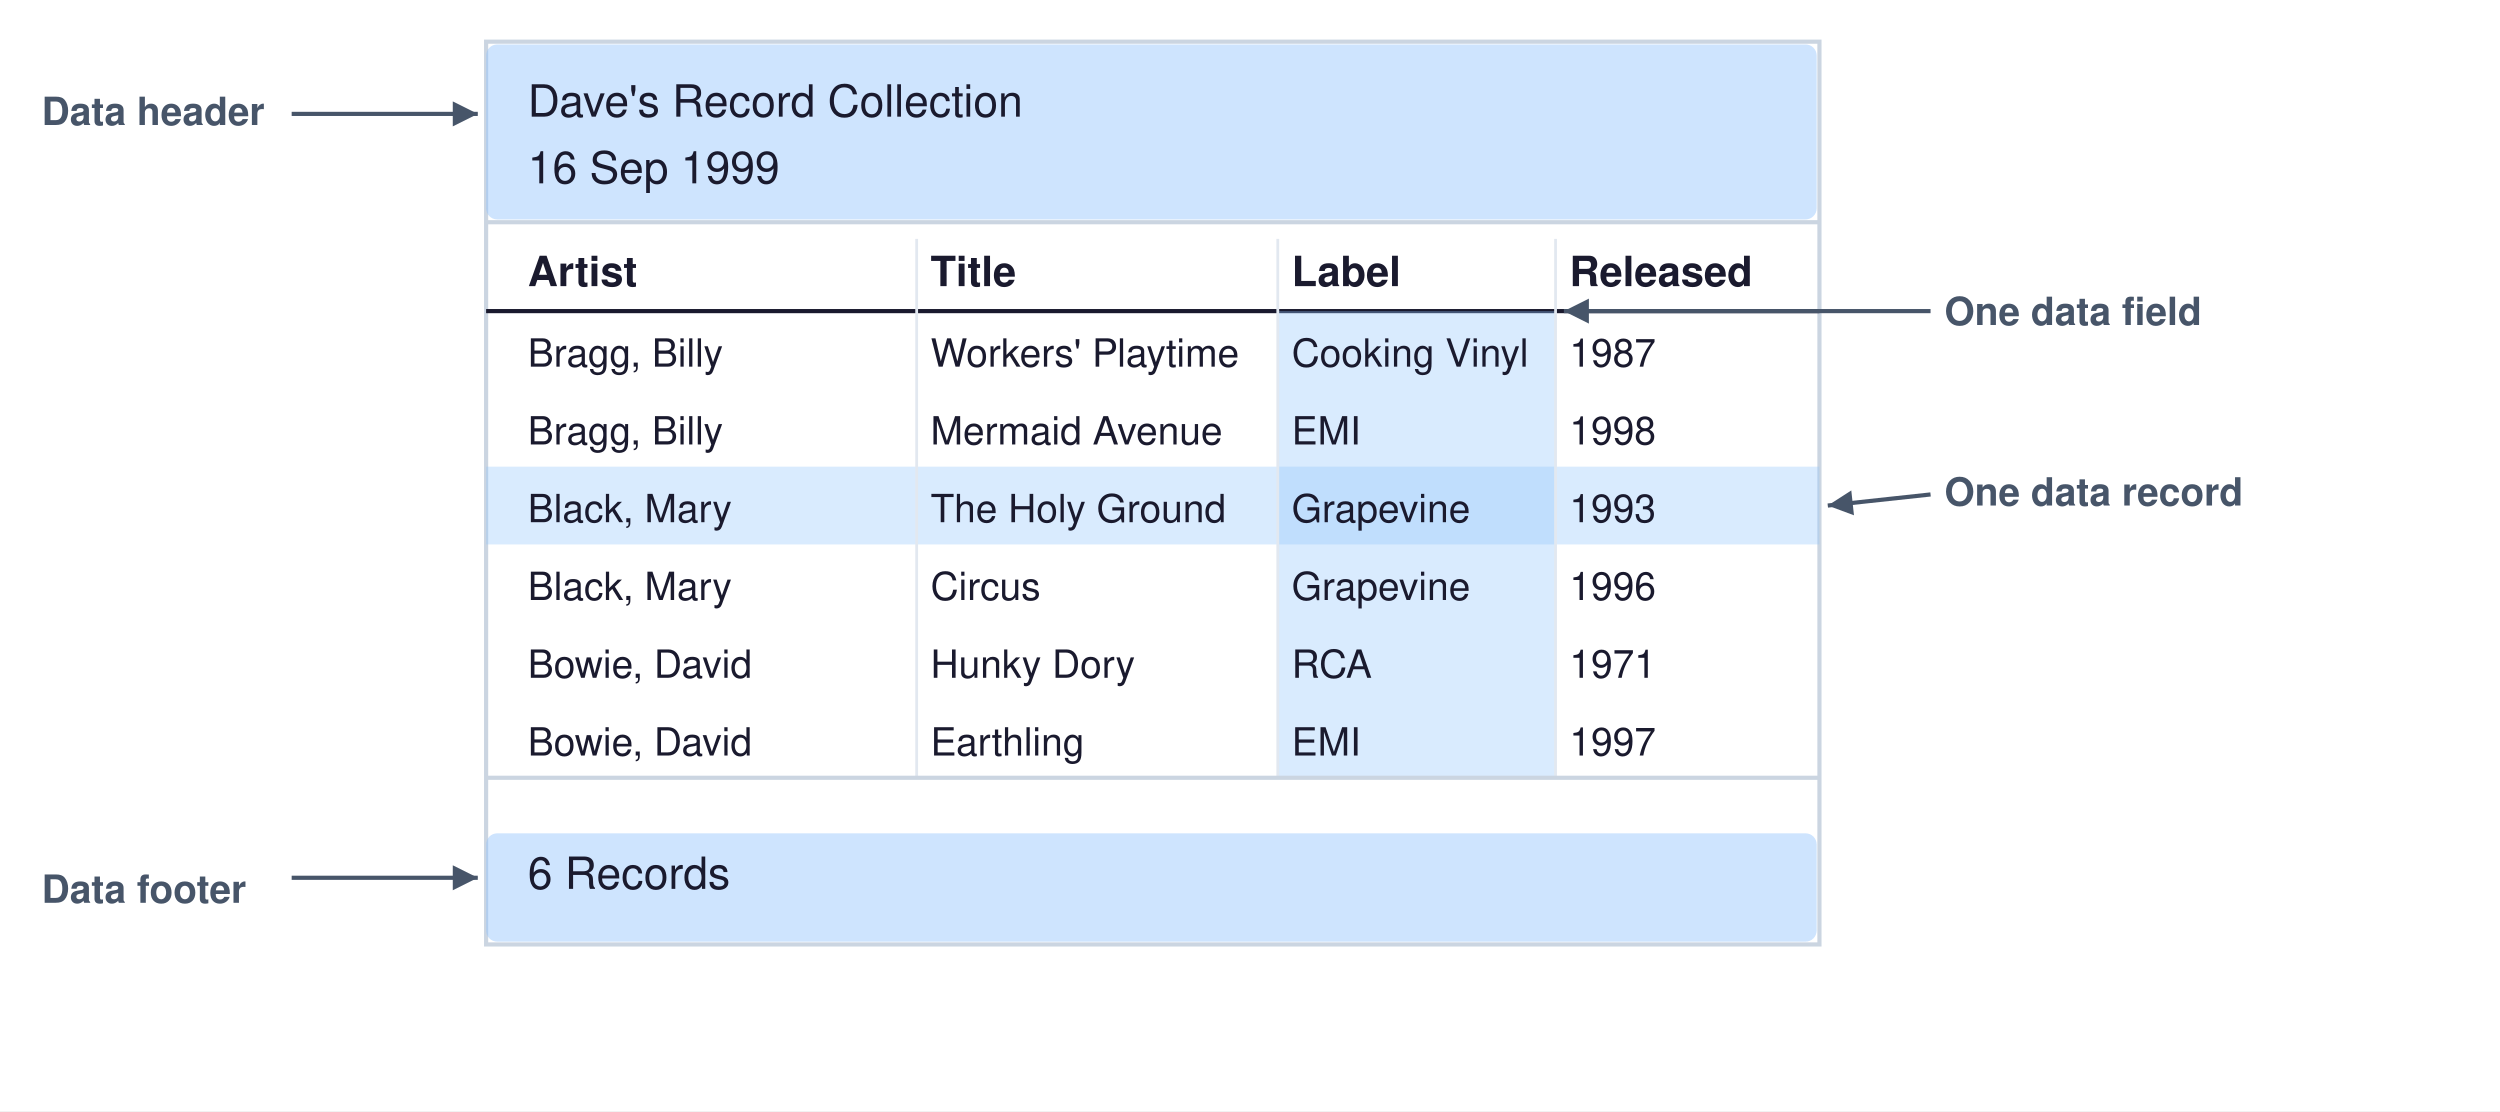
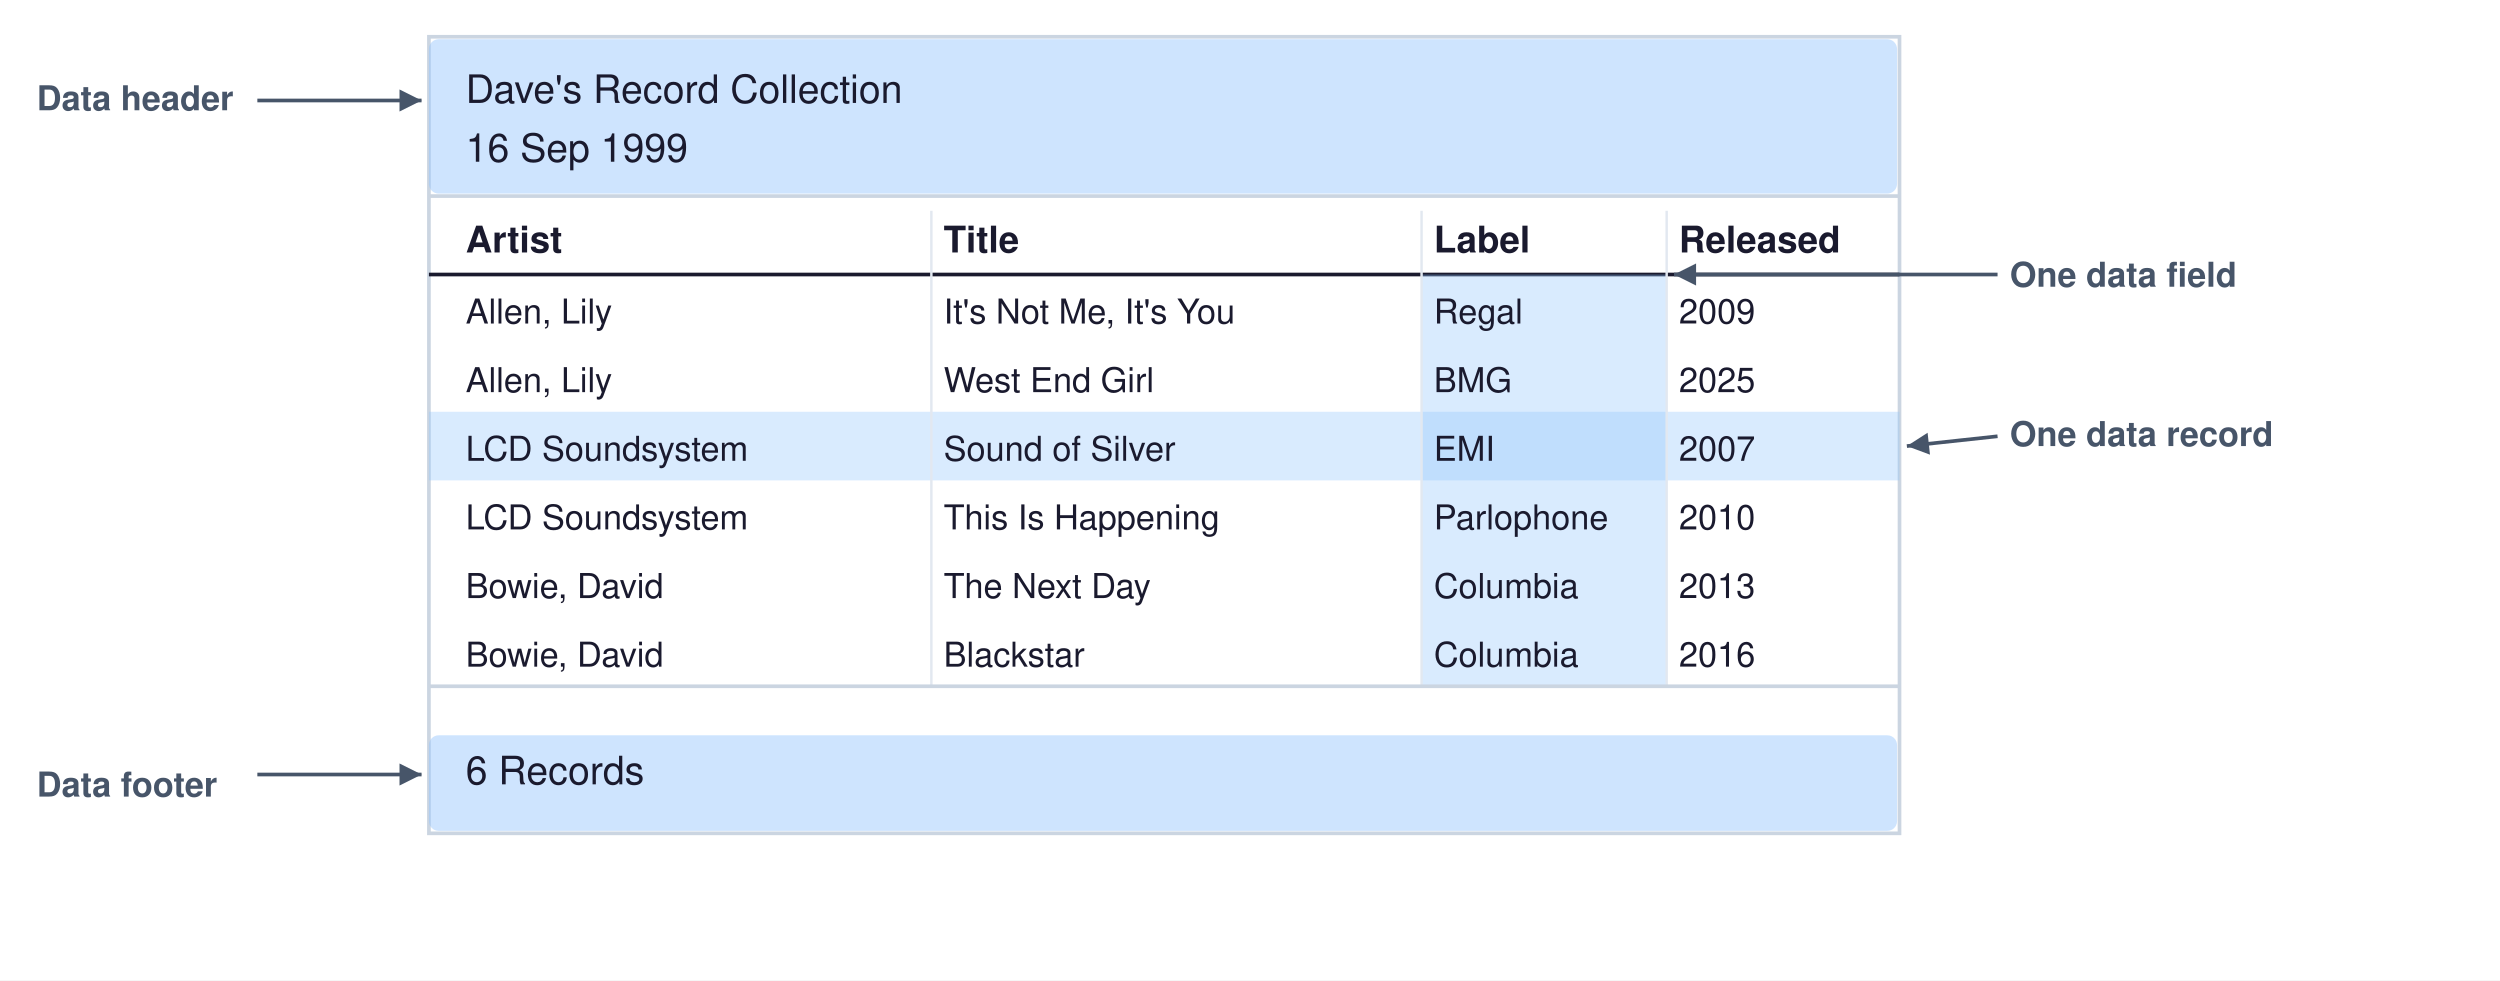
- <svg xmlns="http://www.w3.org/2000/svg" viewBox="0 0 900 400" font-family="Helvetica, Arial, sans-serif">
-   <rect x="0" y="0" width="900" height="400" fill="#ffffff" />
-   <rect x="175" y="15" width="480" height="325" fill="#ffffff" stroke="#cbd5e1" stroke-width="1.5" />
-   <rect x="175" y="16" width="479" height="63" fill="#93c5fd" fill-opacity="0.45" rx="4" />
+ <svg xmlns="http://www.w3.org/2000/svg" viewBox="0 0 1020 400" font-family="Helvetica, Arial, sans-serif">
+   <rect x="0" y="0" width="1020" height="400" fill="#ffffff" />
+   <rect x="175" y="15" width="600" height="325" fill="#ffffff" stroke="#cbd5e1" stroke-width="1.5" />
+   <rect x="175" y="16" width="599" height="63" fill="#93c5fd" fill-opacity="0.45" rx="4" />
  <text x="190" y="42" font-size="16" fill="#1a1a2e">Dave's Record Collection</text>
  <text x="190" y="66" font-size="16" fill="#1a1a2e">16 Sep 1999</text>
-   <line x1="175" y1="80" x2="655" y2="80" stroke="#cbd5e1" stroke-width="1.5" />
+   <line x1="175" y1="80" x2="775" y2="80" stroke="#cbd5e1" stroke-width="1.5" />
  <text x="190" y="103" font-size="15" font-weight="bold" fill="#1a1a2e">Artist</text>
-   <text x="335" y="103" font-size="15" font-weight="bold" fill="#1a1a2e">Title</text>
-   <text x="465" y="103" font-size="15" font-weight="bold" fill="#1a1a2e">Label</text>
-   <text x="565" y="103" font-size="15" font-weight="bold" fill="#1a1a2e">Released</text>
-   <line x1="175" y1="112" x2="655" y2="112" stroke="#1a1a2e" stroke-width="1.5" />
-   <rect x="460" y="112" width="100" height="168" fill="#93c5fd" fill-opacity="0.35" />
-   <rect x="175" y="168" width="480" height="28" fill="#93c5fd" fill-opacity="0.35" />
+   <text x="385" y="103" font-size="15" font-weight="bold" fill="#1a1a2e">Title</text>
+   <text x="585" y="103" font-size="15" font-weight="bold" fill="#1a1a2e">Label</text>
+   <text x="685" y="103" font-size="15" font-weight="bold" fill="#1a1a2e">Released</text>
+   <line x1="175" y1="112" x2="775" y2="112" stroke="#1a1a2e" stroke-width="1.5" />
+   <rect x="580" y="112" width="100" height="168" fill="#93c5fd" fill-opacity="0.35" />
+   <rect x="175" y="168" width="600" height="28" fill="#93c5fd" fill-opacity="0.35" />
  <g font-size="14" fill="#1a1a2e">
-     <text x="190" y="132">Bragg, Billy</text>
-     <text x="335" y="132">Workers' Playtime</text>
-     <text x="465" y="132">Cooking Vinyl</text>
-     <text x="565" y="132">1987</text>
-     <text x="190" y="160">Bragg, Billy</text>
-     <text x="335" y="160">Mermaid Avenue</text>
-     <text x="465" y="160">EMI</text>
-     <text x="565" y="160">1998</text>
-     <text x="190" y="188">Black, Mary</text>
-     <text x="335" y="188">The Holy Ground</text>
-     <text x="465" y="188">Grapevine</text>
-     <text x="565" y="188">1993</text>
-     <text x="190" y="216">Black, Mary</text>
-     <text x="335" y="216">Circus</text>
-     <text x="465" y="216">Grapevine</text>
-     <text x="565" y="216">1996</text>
+     <text x="190" y="132">Allen, Lily</text>
+     <text x="385" y="132">It's Not Me, It's You</text>
+     <text x="585" y="132">Regal</text>
+     <text x="685" y="132">2009</text>
+     <text x="190" y="160">Allen, Lily</text>
+     <text x="385" y="160">West End Girl</text>
+     <text x="585" y="160">BMG</text>
+     <text x="685" y="160">2025</text>
+     <text x="190" y="188">LCD Soundsystem</text>
+     <text x="385" y="188">Sound of Silver</text>
+     <text x="585" y="188">EMI</text>
+     <text x="685" y="188">2007</text>
+     <text x="190" y="216">LCD Soundsystem</text>
+     <text x="385" y="216">This Is Happening</text>
+     <text x="585" y="216">Parlophone</text>
+     <text x="685" y="216">2010</text>
    <text x="190" y="244">Bowie, David</text>
-     <text x="335" y="244">Hunky Dory</text>
-     <text x="465" y="244">RCA</text>
-     <text x="565" y="244">1971</text>
+     <text x="385" y="244">The Next Day</text>
+     <text x="585" y="244">Columbia</text>
+     <text x="685" y="244">2013</text>
    <text x="190" y="272">Bowie, David</text>
-     <text x="335" y="272">Earthling</text>
-     <text x="465" y="272">EMI</text>
-     <text x="565" y="272">1997</text>
+     <text x="385" y="272">Blackstar</text>
+     <text x="585" y="272">Columbia</text>
+     <text x="685" y="272">2016</text>
  </g>
  <g stroke="#e2e8f0" stroke-width="1">
-     <line x1="330" y1="86" x2="330" y2="280" />
-     <line x1="460" y1="86" x2="460" y2="280" />
-     <line x1="560" y1="86" x2="560" y2="280" />
+     <line x1="380" y1="86" x2="380" y2="280" />
+     <line x1="580" y1="86" x2="580" y2="280" />
+     <line x1="680" y1="86" x2="680" y2="280" />
  </g>
-   <line x1="175" y1="280" x2="655" y2="280" stroke="#cbd5e1" stroke-width="1.5" />
-   <rect x="175" y="300" width="479" height="39" fill="#93c5fd" fill-opacity="0.45" rx="4" />
+   <line x1="175" y1="280" x2="775" y2="280" stroke="#cbd5e1" stroke-width="1.5" />
+   <rect x="175" y="300" width="599" height="39" fill="#93c5fd" fill-opacity="0.45" rx="4" />
  <text x="190" y="320" font-size="16" fill="#1a1a2e">6 Records</text>
  <g font-size="14" font-weight="bold" fill="#475569">
-     <text x="700" y="182" text-anchor="start">One data record</text>
-     <text x="700" y="117" text-anchor="start">One data field</text>
+     <text x="820" y="182" text-anchor="start">One data record</text>
+     <text x="820" y="117" text-anchor="start">One data field</text>
    <text x="15" y="45">Data header</text>
    <text x="15" y="325">Data footer</text>
  </g>
  <g stroke="#475569" stroke-width="1.5" fill="none" marker-end="url(#arrow)">
    <path d="M 105 41 L 172 41" />
    <path d="M 105 316 L 172 316" />
-     <path d="M 695 178 L 658 182" />
-     <path d="M 695 112 L 563 112" />
+     <path d="M 815 178 L 778 182" />
+     <path d="M 815 112 L 683 112" />
  </g>
  <defs>
    <marker id="arrow" markerWidth="8" markerHeight="8" refX="6" refY="3" orient="auto">
      <path d="M0,0 L6,3 L0,6 Z" fill="#475569" />
    </marker>
  </defs>
</svg>
